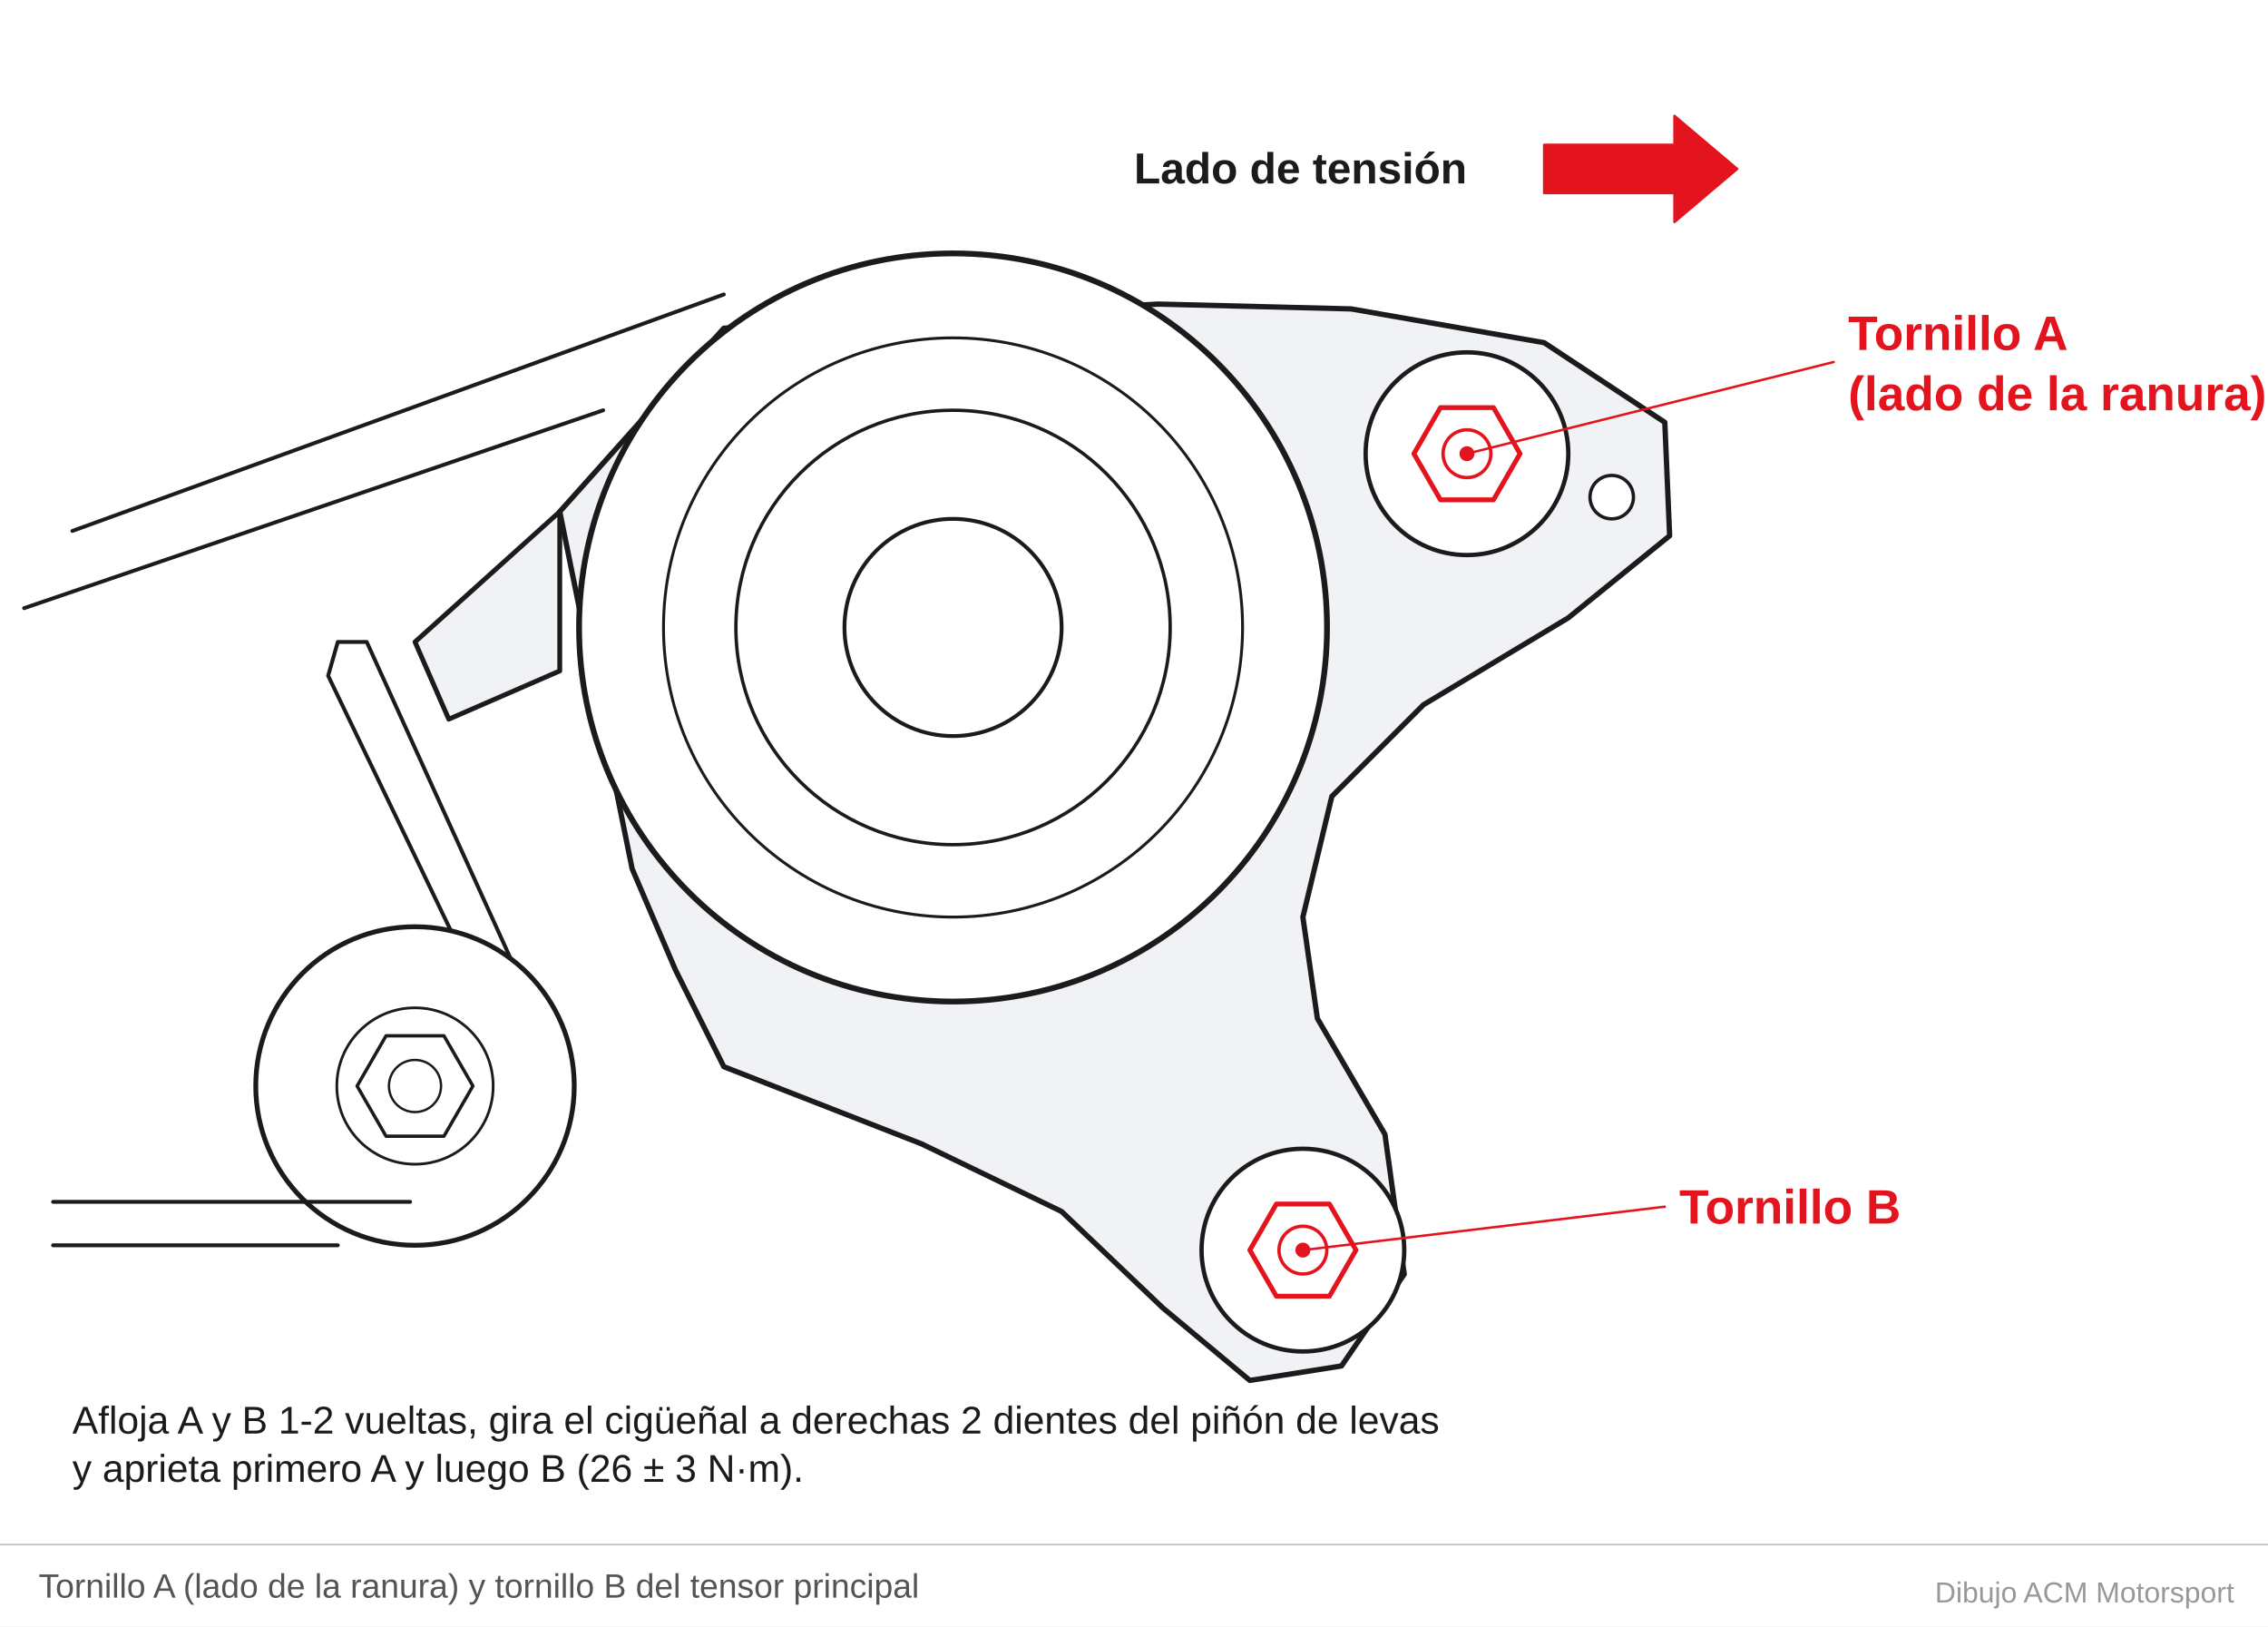
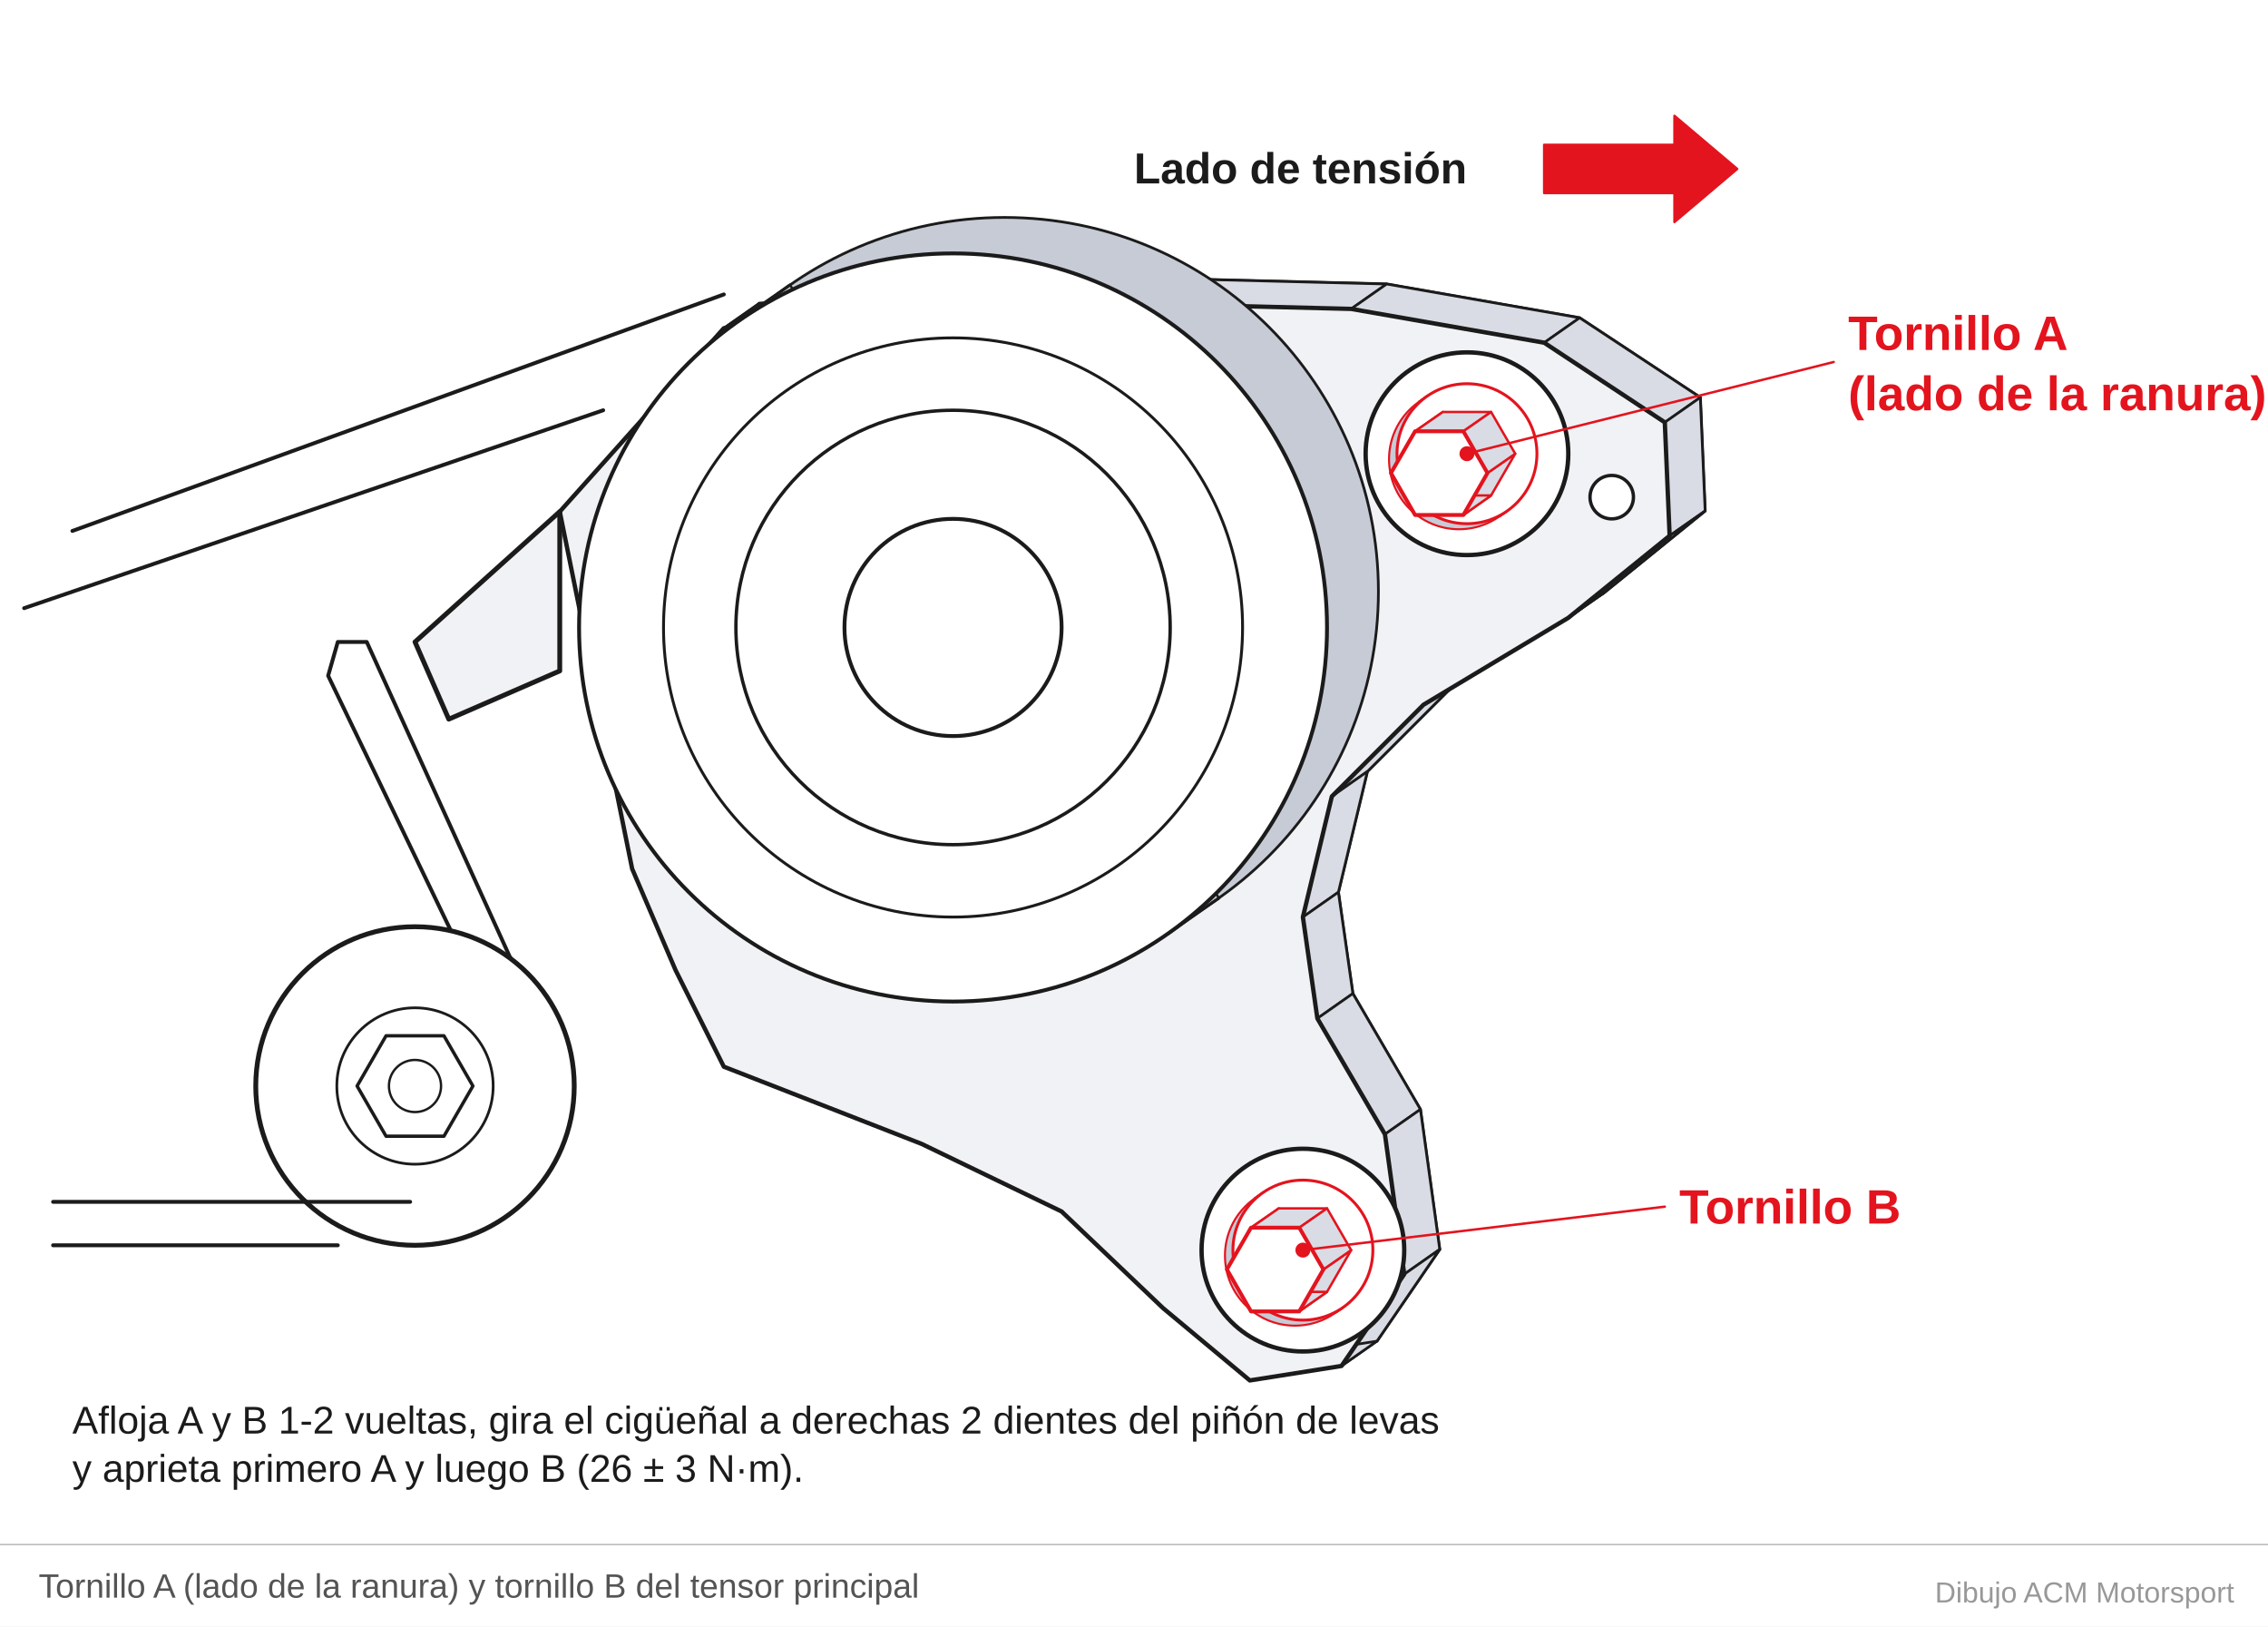
<svg xmlns="http://www.w3.org/2000/svg" viewBox="0 0 940 674" width="940" height="674" font-family="Arial, Helvetica, sans-serif">
  <rect width="940" height="674" fill="#fff" />
  <path d="M30 220 L300 122" fill="none" stroke="#1b1b1b" stroke-width="1.6" stroke-linejoin="round" stroke-linecap="round" />
  <path d="M10 252 L250 170" fill="none" stroke="#1b1b1b" stroke-width="1.6" stroke-linejoin="round" stroke-linecap="round" />
-   <polygon points="232,212 300,136 480,126 560,128 640,142 690,175 692,222 650,256 590,292 552,330 540,380 546,422 574,470 582,528 556,566 518,572 482,542 440,502 382,474 300,442 280,402 262,360" fill="#f1f2f5" stroke="#1b1b1b" stroke-width="2.2" stroke-linejoin="round" />
+   <polygon points="246.7,201.7 314.7,125.7 494.7,115.7 574.7,117.7 654.7,131.7 704.7,164.7 706.7,211.7 664.7,245.7 604.7,281.7 566.7,319.7 554.7,369.7 560.7,411.7 588.7,459.7 596.7,517.7 570.7,555.7 532.7,561.7 496.7,531.7 454.7,491.7 396.7,463.7 314.7,431.7 294.7,391.7 276.7,349.7" fill="#c7cbd6" stroke="#1b1b1b" stroke-width="1.26" stroke-linejoin="round" />
+   <polygon points="232,212 300,136 314.7,125.7 246.7,201.7" fill="#d9dce4" stroke="#1b1b1b" stroke-width="1.08" stroke-linejoin="round" />
+   <polygon points="300,136 480,126 494.7,115.7 314.7,125.7" fill="#d9dce4" stroke="#1b1b1b" stroke-width="1.08" stroke-linejoin="round" />
+   <polygon points="480,126 560,128 574.7,117.7 494.7,115.7" fill="#d9dce4" stroke="#1b1b1b" stroke-width="1.08" stroke-linejoin="round" />
+   <polygon points="560,128 640,142 654.7,131.7 574.7,117.7" fill="#d9dce4" stroke="#1b1b1b" stroke-width="1.08" stroke-linejoin="round" />
+   <polygon points="640,142 690,175 704.7,164.7 654.7,131.7" fill="#d9dce4" stroke="#1b1b1b" stroke-width="1.08" stroke-linejoin="round" />
+   <polygon points="690,175 692,222 706.7,211.7 704.7,164.7" fill="#d9dce4" stroke="#1b1b1b" stroke-width="1.08" stroke-linejoin="round" />
+   <polygon points="692,222 650,256 664.7,245.7 706.7,211.7" fill="#d9dce4" stroke="#1b1b1b" stroke-width="1.08" stroke-linejoin="round" />
+   <polygon points="650,256 590,292 604.7,281.7 664.7,245.7" fill="#d9dce4" stroke="#1b1b1b" stroke-width="1.08" stroke-linejoin="round" />
+   <polygon points="590,292 552,330 566.7,319.7 604.7,281.7" fill="#d9dce4" stroke="#1b1b1b" stroke-width="1.08" stroke-linejoin="round" />
+   <polygon points="552,330 540,380 554.7,369.7 566.7,319.7" fill="#d9dce4" stroke="#1b1b1b" stroke-width="1.08" stroke-linejoin="round" />
+   <polygon points="540,380 546,422 560.7,411.7 554.7,369.7" fill="#d9dce4" stroke="#1b1b1b" stroke-width="1.08" stroke-linejoin="round" />
+   <polygon points="546,422 574,470 588.7,459.7 560.7,411.7" fill="#d9dce4" stroke="#1b1b1b" stroke-width="1.08" stroke-linejoin="round" />
+   <polygon points="574,470 582,528 596.7,517.7 588.7,459.7" fill="#d9dce4" stroke="#1b1b1b" stroke-width="1.08" stroke-linejoin="round" />
+   <polygon points="582,528 556,566 570.7,555.7 596.7,517.7" fill="#d9dce4" stroke="#1b1b1b" stroke-width="1.08" stroke-linejoin="round" />
+   <polygon points="556,566 518,572 532.7,561.7 570.7,555.7" fill="#d9dce4" stroke="#1b1b1b" stroke-width="1.08" stroke-linejoin="round" />
+   <polygon points="518,572 482,542 496.7,531.7 532.7,561.7" fill="#d9dce4" stroke="#1b1b1b" stroke-width="1.08" stroke-linejoin="round" />
+   <polygon points="482,542 440,502 454.7,491.7 496.7,531.7" fill="#d9dce4" stroke="#1b1b1b" stroke-width="1.08" stroke-linejoin="round" />
+   <polygon points="440,502 382,474 396.7,463.7 454.7,491.7" fill="#d9dce4" stroke="#1b1b1b" stroke-width="1.08" stroke-linejoin="round" />
+   <polygon points="382,474 300,442 314.7,431.7 396.7,463.7" fill="#d9dce4" stroke="#1b1b1b" stroke-width="1.08" stroke-linejoin="round" />
+   <polygon points="300,442 280,402 294.7,391.7 314.7,431.7" fill="#d9dce4" stroke="#1b1b1b" stroke-width="1.08" stroke-linejoin="round" />
+   <polygon points="280,402 262,360 276.7,349.7 294.7,391.7" fill="#d9dce4" stroke="#1b1b1b" stroke-width="1.08" stroke-linejoin="round" />
+   <polygon points="262,360 232,212 246.7,201.7 276.7,349.7" fill="#d9dce4" stroke="#1b1b1b" stroke-width="1.08" stroke-linejoin="round" />
+   <polygon points="232,212 300,136 480,126 560,128 640,142 690,175 692,222 650,256 590,292 552,330 540,380 546,422 574,470 582,528 556,566 518,572 482,542 440,502 382,474 300,442 280,402 262,360" fill="#f1f2f5" stroke="#1b1b1b" stroke-width="1.8" stroke-linejoin="round" />
  <polygon points="232,212 172,266 186,298 232,278" fill="#f1f2f5" stroke="#1b1b1b" stroke-width="2" stroke-linejoin="round" />
-   <circle cx="395" cy="260" r="155" fill="#fff" stroke="#1b1b1b" stroke-width="2.4" />
+   <circle cx="416.3" cy="245.1" r="155" fill="#c7cbd6" stroke="#1b1b1b" stroke-width="1.12" />
+   <polygon points="483.9,387 505.2,372.1 327.4,118.1 306.1,133" fill="#d9dce4" stroke="#1b1b1b" stroke-width="0.96" stroke-linejoin="round" />
+   <line x1="483.9" y1="387" x2="505.2" y2="372.1" stroke="#1b1b1b" stroke-width="1.28" stroke-linecap="round" />
+   <line x1="306.1" y1="133" x2="327.4" y2="118.1" stroke="#1b1b1b" stroke-width="1.28" stroke-linecap="round" />
+   <circle cx="395" cy="260" r="155" fill="#fff" stroke="#1b1b1b" stroke-width="1.6" />
  <circle cx="395" cy="260" r="120" fill="none" stroke="#1b1b1b" stroke-width="1.2" />
  <circle cx="395" cy="260" r="90" fill="none" stroke="#1b1b1b" stroke-width="1.4" />
  <circle cx="395" cy="260" r="45" fill="#fff" stroke="#1b1b1b" stroke-width="1.6" />
  <path d="M140 266 L152 266 L232 442 L214 442 L136 280 Z" fill="#fff" stroke="#1b1b1b" stroke-width="1.6" stroke-linejoin="round" stroke-linecap="round" />
  <circle cx="172" cy="450" r="66" fill="#fff" stroke="#1b1b1b" stroke-width="2" />
  <circle cx="172" cy="450" r="32.4" fill="#fff" stroke="#1b1b1b" stroke-width="1.12" />
  <polygon points="196,450 184,470.8 160,470.8 148,450 160,429.2 184,429.2" fill="#fff" stroke="#1b1b1b" stroke-width="1.4" stroke-linejoin="round" />
  <circle cx="172" cy="450" r="10.8" fill="#fff" stroke="#1b1b1b" stroke-width="0.98" />
  <path d="M22 498 L170 498 M22 516 L140 516" fill="none" stroke="#1b1b1b" stroke-width="1.6" stroke-linejoin="round" stroke-linecap="round" />
  <circle cx="608" cy="188" r="42" fill="#fff" stroke="#1b1b1b" stroke-width="1.8" />
-   <polygon points="630,188 619,207.1 597,207.1 586,188 597,168.9 619,168.9" fill="#fff" stroke="#e3141e" stroke-width="2" stroke-linejoin="round" />
-   <circle cx="608" cy="188" r="9.9" fill="#fff" stroke="#e3141e" stroke-width="1.4" />
+   <circle cx="604.7" cy="190.3" r="29" fill="#c7cbd6" stroke="#e3141e" stroke-width="0.84" />
+   <polygon points="591.4,164.2 588.1,166.5 621.4,214 624.6,211.8" fill="#d9dce4" stroke="#e3141e" stroke-width="0.72" stroke-linejoin="round" />
+   <line x1="591.4" y1="164.2" x2="588.1" y2="166.5" stroke="#e3141e" stroke-width="0.96" stroke-linecap="round" />
+   <line x1="624.6" y1="211.8" x2="621.4" y2="214" stroke="#e3141e" stroke-width="0.96" stroke-linecap="round" />
+   <circle cx="608" cy="188" r="29" fill="#fff" stroke="#e3141e" stroke-width="1.2" />
+   <polygon points="628,188 618,205.3 606.5,213.4 616.5,196" fill="#d9dce4" stroke="#e3141e" stroke-width="1" stroke-linejoin="round" />
+   <polygon points="618,205.3 598,205.3 586.5,213.4 606.5,213.4" fill="#d9dce4" stroke="#e3141e" stroke-width="1" stroke-linejoin="round" />
+   <polygon points="598,205.3 588,188 576.5,196 586.5,213.4" fill="#d9dce4" stroke="#e3141e" stroke-width="1" stroke-linejoin="round" />
+   <polygon points="588,188 598,170.7 586.5,178.7 576.5,196" fill="#d9dce4" stroke="#e3141e" stroke-width="1" stroke-linejoin="round" />
+   <polygon points="598,170.7 618,170.7 606.5,178.7 586.5,178.7" fill="#d9dce4" stroke="#e3141e" stroke-width="1" stroke-linejoin="round" />
+   <polygon points="618,170.7 628,188 616.5,196 606.5,178.7" fill="#d9dce4" stroke="#e3141e" stroke-width="1" stroke-linejoin="round" />
+   <polygon points="616.5,196 606.5,213.4 586.5,213.4 576.5,196 586.5,178.7 606.5,178.7" fill="#fff" stroke="#e3141e" stroke-width="1.6" stroke-linejoin="round" />
  <circle cx="668" cy="206" r="9" fill="#fff" stroke="#1b1b1b" stroke-width="1.4" />
  <circle cx="540" cy="518" r="42" fill="#fff" stroke="#1b1b1b" stroke-width="1.8" />
-   <polygon points="562,518 551,537.1 529,537.1 518,518 529,498.9 551,498.9" fill="#fff" stroke="#e3141e" stroke-width="2" stroke-linejoin="round" />
-   <circle cx="540" cy="518" r="9.9" fill="#fff" stroke="#e3141e" stroke-width="1.4" />
+   <circle cx="536.7" cy="520.3" r="29" fill="#c7cbd6" stroke="#e3141e" stroke-width="0.84" />
+   <polygon points="523.4,494.2 520.1,496.5 553.4,544 556.6,541.8" fill="#d9dce4" stroke="#e3141e" stroke-width="0.72" stroke-linejoin="round" />
+   <line x1="523.4" y1="494.2" x2="520.1" y2="496.5" stroke="#e3141e" stroke-width="0.96" stroke-linecap="round" />
+   <line x1="556.6" y1="541.8" x2="553.4" y2="544" stroke="#e3141e" stroke-width="0.96" stroke-linecap="round" />
+   <circle cx="540" cy="518" r="29" fill="#fff" stroke="#e3141e" stroke-width="1.2" />
+   <polygon points="560,518 550,535.3 538.5,543.4 548.5,526" fill="#d9dce4" stroke="#e3141e" stroke-width="1" stroke-linejoin="round" />
+   <polygon points="550,535.3 530,535.3 518.5,543.4 538.5,543.4" fill="#d9dce4" stroke="#e3141e" stroke-width="1" stroke-linejoin="round" />
+   <polygon points="530,535.3 520,518 508.5,526 518.5,543.4" fill="#d9dce4" stroke="#e3141e" stroke-width="1" stroke-linejoin="round" />
+   <polygon points="520,518 530,500.7 518.5,508.7 508.5,526" fill="#d9dce4" stroke="#e3141e" stroke-width="1" stroke-linejoin="round" />
+   <polygon points="530,500.7 550,500.7 538.5,508.7 518.5,508.7" fill="#d9dce4" stroke="#e3141e" stroke-width="1" stroke-linejoin="round" />
+   <polygon points="550,500.7 560,518 548.5,526 538.5,508.7" fill="#d9dce4" stroke="#e3141e" stroke-width="1" stroke-linejoin="round" />
+   <polygon points="548.5,526 538.5,543.4 518.5,543.4 508.5,526 518.5,508.7 538.5,508.7" fill="#fff" stroke="#e3141e" stroke-width="1.6" stroke-linejoin="round" />
  <line x1="608" y1="188" x2="760" y2="150" stroke="#e3141e" stroke-width="1" stroke-linecap="round" />
  <circle cx="608" cy="188" r="2.6" fill="#e3141e" stroke="#e3141e" stroke-width="1" />
  <text x="766" y="145" font-size="20" fill="#e3141e" text-anchor="start" font-weight="700">Tornillo A</text>
  <text x="766" y="170" font-size="20" fill="#e3141e" text-anchor="start" font-weight="700">(lado de la ranura)</text>
  <line x1="540" y1="518" x2="690" y2="500" stroke="#e3141e" stroke-width="1" stroke-linecap="round" />
  <circle cx="540" cy="518" r="2.6" fill="#e3141e" stroke="#e3141e" stroke-width="1" />
  <text x="696" y="507" font-size="20" fill="#e3141e" text-anchor="start" font-weight="700">Tornillo B</text>
  <polygon points="640,80 694,80 694,92 720,70 694,48 694,60 640,60" fill="#e3141e" stroke="#e3141e" stroke-width="1" stroke-linejoin="round" />
  <text x="470" y="76" font-size="18" fill="#1b1b1b" text-anchor="start" font-weight="700">Lado de tensión</text>
  <text x="30" y="594" font-size="16" fill="#1b1b1b" text-anchor="start" font-weight="400">Afloja A y B 1-2 vueltas, gira el cigüeñal a derechas 2 dientes del piñón de levas</text>
  <text x="30" y="614" font-size="16" fill="#1b1b1b" text-anchor="start" font-weight="400">y aprieta primero A y luego B (26 ± 3 N·m).</text>
  <line x1="0" y1="640" x2="940" y2="640" stroke="#1b1b1b" stroke-width="0.6" opacity="0.3" />
  <text x="16" y="662" font-size="14" fill="#1b1b1b" opacity="0.75">Tornillo A (lado de la ranura) y tornillo B del tensor principal</text>
  <text x="926" y="664" font-size="12" fill="#1b1b1b" opacity="0.45" text-anchor="end">Dibujo ACM Motorsport</text>
</svg>
